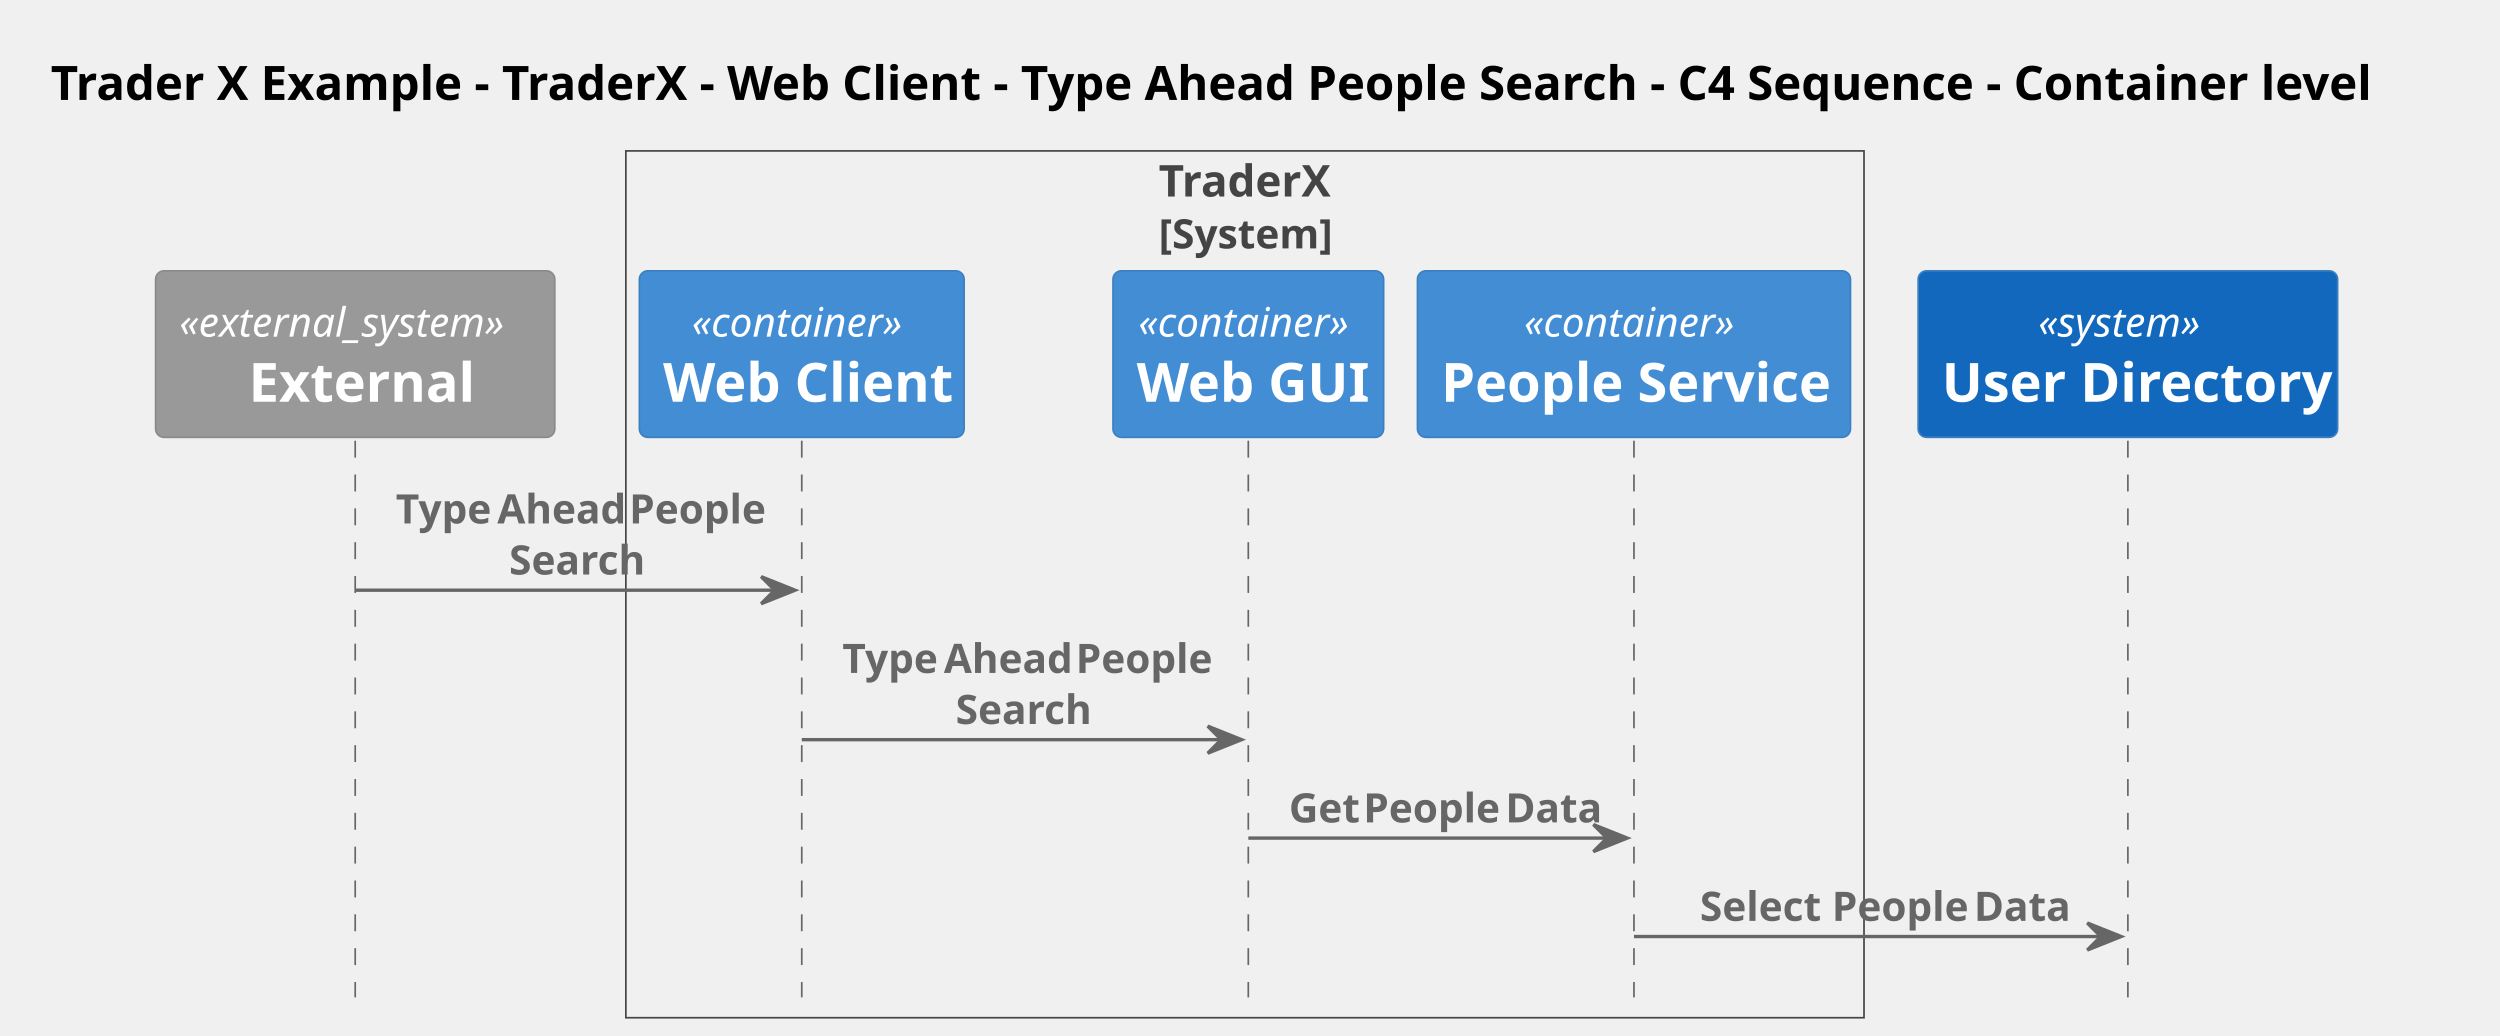
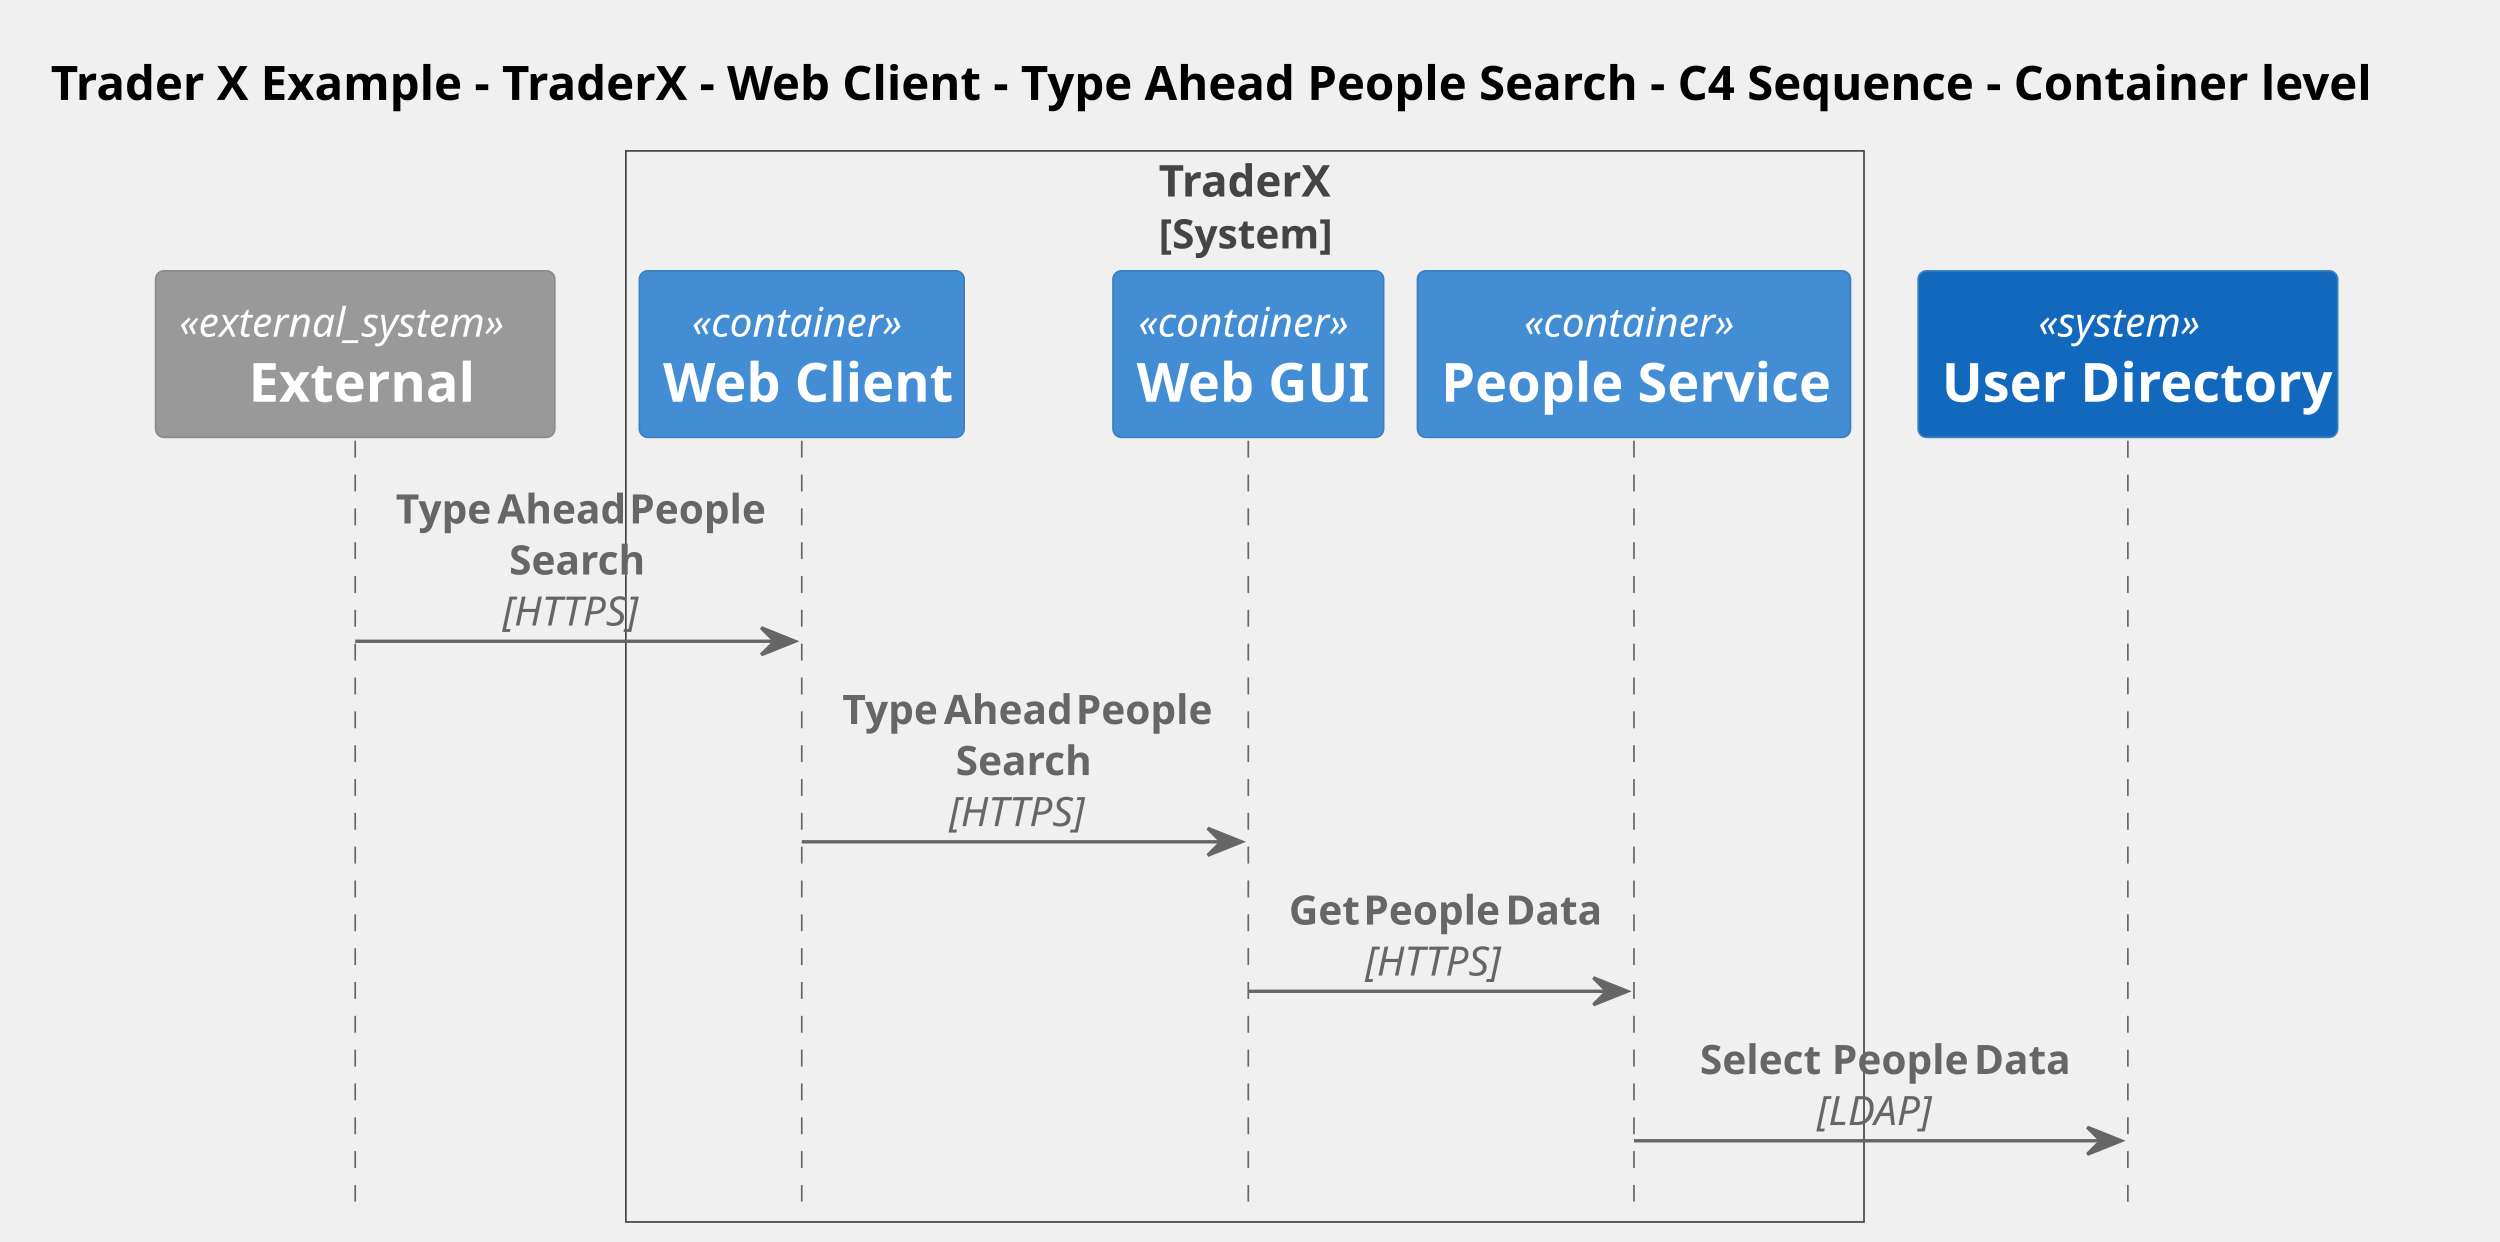
- <svg xmlns="http://www.w3.org/2000/svg" contentStyleType="text/css" height="306px" preserveAspectRatio="none" style="width:739px;height:306px;background:#FFFFFF;" version="1.1" viewBox="0 0 739 306" width="739px" zoomAndPan="magnify">
+ <svg xmlns="http://www.w3.org/2000/svg" contentStyleType="text/css" height="367px" preserveAspectRatio="none" style="width:739px;height:367px;background:#FFFFFF;" version="1.1" viewBox="0 0 739 367" width="739px" zoomAndPan="magnify">
  <defs />
  <g>
-     <rect fill="none" height="256.227" style="stroke:#444444;stroke-width:0.5;" width="366" x="185" y="44.609" />
+     <rect fill="none" height="316.602" style="stroke:#444444;stroke-width:0.5;" width="366" x="185" y="44.609" />
    <text fill="#444444" font-family="sans-serif" font-size="13" font-weight="bold" lengthAdjust="spacing" textLength="51" x="342.5" y="58.105">TraderX</text>
    <text fill="#444444" font-family="sans-serif" font-size="12" font-weight="bold" lengthAdjust="spacing" textLength="51" x="342.5" y="73.418">[System]</text>
    <text fill="#000000" font-family="sans-serif" font-size="14" font-weight="bold" lengthAdjust="spacing" textLength="706" x="15" y="29.533">Trader X Example - TraderX - Web Client - Type Ahead People Search - C4 Sequence - Container level</text>
-     <line style="stroke:#666666;stroke-width:0.5;stroke-dasharray:5.0,5.0;" x1="105" x2="105" y1="130.273" y2="294.836" />
-     <line style="stroke:#666666;stroke-width:0.5;stroke-dasharray:5.0,5.0;" x1="237" x2="237" y1="130.273" y2="294.836" />
-     <line style="stroke:#666666;stroke-width:0.5;stroke-dasharray:5.0,5.0;" x1="369" x2="369" y1="130.273" y2="294.836" />
-     <line style="stroke:#666666;stroke-width:0.5;stroke-dasharray:5.0,5.0;" x1="483" x2="483" y1="130.273" y2="294.836" />
-     <line style="stroke:#666666;stroke-width:0.5;stroke-dasharray:5.0,5.0;" x1="629" x2="629" y1="130.273" y2="294.836" />
+     <line style="stroke:#666666;stroke-width:0.5;stroke-dasharray:5.0,5.0;" x1="105" x2="105" y1="130.273" y2="355.211" />
+     <line style="stroke:#666666;stroke-width:0.5;stroke-dasharray:5.0,5.0;" x1="237" x2="237" y1="130.273" y2="355.211" />
+     <line style="stroke:#666666;stroke-width:0.5;stroke-dasharray:5.0,5.0;" x1="369" x2="369" y1="130.273" y2="355.211" />
+     <line style="stroke:#666666;stroke-width:0.5;stroke-dasharray:5.0,5.0;" x1="483" x2="483" y1="130.273" y2="355.211" />
+     <line style="stroke:#666666;stroke-width:0.5;stroke-dasharray:5.0,5.0;" x1="629" x2="629" y1="130.273" y2="355.211" />
    <rect fill="#999999" height="49.219" rx="2.5" ry="2.5" style="stroke:#8A8A8A;stroke-width:0.5;" width="118" x="46" y="80.055" />
    <text fill="#FFFFFF" font-family="sans-serif" font-size="12" font-style="italic" lengthAdjust="spacing" textLength="104" x="53" y="99.512">«external_system»</text>
    <text fill="#FFFFFF" font-family="sans-serif" font-size="16" font-weight="bold" lengthAdjust="spacing" textLength="63" x="73.5" y="118.758">External</text>
    <rect fill="#438DD5" height="49.219" rx="2.5" ry="2.5" style="stroke:#3C7FC0;stroke-width:0.5;" width="96" x="189" y="80.055" />
    <text fill="#FFFFFF" font-family="sans-serif" font-size="12" font-style="italic" lengthAdjust="spacing" textLength="65" x="204.5" y="99.512">«container»</text>
    <text fill="#FFFFFF" font-family="sans-serif" font-size="16" font-weight="bold" lengthAdjust="spacing" textLength="82" x="196" y="118.758">Web Client</text>
    <rect fill="#438DD5" height="49.219" rx="2.5" ry="2.5" style="stroke:#3C7FC0;stroke-width:0.5;" width="80" x="329" y="80.055" />
    <text fill="#FFFFFF" font-family="sans-serif" font-size="12" font-style="italic" lengthAdjust="spacing" textLength="65" x="336.5" y="99.512">«container»</text>
    <text fill="#FFFFFF" font-family="sans-serif" font-size="16" font-weight="bold" lengthAdjust="spacing" textLength="66" x="336" y="118.758">Web GUI</text>
    <rect fill="#438DD5" height="49.219" rx="2.5" ry="2.5" style="stroke:#3C7FC0;stroke-width:0.5;" width="128" x="419" y="80.055" />
    <text fill="#FFFFFF" font-family="sans-serif" font-size="12" font-style="italic" lengthAdjust="spacing" textLength="65" x="450.5" y="99.512">«container»</text>
    <text fill="#FFFFFF" font-family="sans-serif" font-size="16" font-weight="bold" lengthAdjust="spacing" textLength="114" x="426" y="118.758">People Service</text>
    <rect fill="#1168BD" height="49.219" rx="2.5" ry="2.5" style="stroke:#3C7FC0;stroke-width:0.5;" width="124" x="567" y="80.055" />
    <text fill="#FFFFFF" font-family="sans-serif" font-size="12" font-style="italic" lengthAdjust="spacing" textLength="53" x="602.5" y="99.512">«system»</text>
    <text fill="#FFFFFF" font-family="sans-serif" font-size="16" font-weight="bold" lengthAdjust="spacing" textLength="110" x="574" y="118.758">User Directory</text>
-     <polygon fill="#666666" points="225,170.461,235,174.461,225,178.461,229,174.461" style="stroke:#666666;stroke-width:1.0;" />
-     <line style="stroke:#666666;stroke-width:1.0;" x1="105" x2="231" y1="174.461" y2="174.461" />
+     <polygon fill="#666666" points="225,185.555,235,189.555,225,193.555,229,189.555" style="stroke:#666666;stroke-width:1.0;" />
+     <line style="stroke:#666666;stroke-width:1.0;" x1="105" x2="231" y1="189.555" y2="189.555" />
    <text fill="#666666" font-family="sans-serif" font-size="12" font-weight="bold" lengthAdjust="spacing" textLength="27" x="117" y="154.731">Type</text>
    <text fill="#666666" font-family="sans-serif" font-size="12" font-weight="bold" lengthAdjust="spacing" textLength="3" x="144" y="154.731"> </text>
    <text fill="#666666" font-family="sans-serif" font-size="12" font-weight="bold" lengthAdjust="spacing" textLength="36" x="147" y="154.731">Ahead</text>
    <text fill="#666666" font-family="sans-serif" font-size="12" font-weight="bold" lengthAdjust="spacing" textLength="3" x="183" y="154.731"> </text>
    <text fill="#666666" font-family="sans-serif" font-size="12" font-weight="bold" lengthAdjust="spacing" textLength="39" x="186" y="154.731">People</text>
    <text fill="#666666" font-family="sans-serif" font-size="12" font-weight="bold" lengthAdjust="spacing" textLength="41" x="150.5" y="169.824">Search</text>
-     <polygon fill="#666666" points="357,214.648,367,218.648,357,222.648,361,218.648" style="stroke:#666666;stroke-width:1.0;" />
-     <line style="stroke:#666666;stroke-width:1.0;" x1="237" x2="363" y1="218.648" y2="218.648" />
-     <text fill="#666666" font-family="sans-serif" font-size="12" font-weight="bold" lengthAdjust="spacing" textLength="27" x="249" y="198.918">Type</text>
-     <text fill="#666666" font-family="sans-serif" font-size="12" font-weight="bold" lengthAdjust="spacing" textLength="3" x="276" y="198.918"> </text>
-     <text fill="#666666" font-family="sans-serif" font-size="12" font-weight="bold" lengthAdjust="spacing" textLength="36" x="279" y="198.918">Ahead</text>
-     <text fill="#666666" font-family="sans-serif" font-size="12" font-weight="bold" lengthAdjust="spacing" textLength="3" x="315" y="198.918"> </text>
-     <text fill="#666666" font-family="sans-serif" font-size="12" font-weight="bold" lengthAdjust="spacing" textLength="39" x="318" y="198.918">People</text>
-     <text fill="#666666" font-family="sans-serif" font-size="12" font-weight="bold" lengthAdjust="spacing" textLength="41" x="282.5" y="214.012">Search</text>
-     <polygon fill="#666666" points="471,243.742,481,247.742,471,251.742,475,247.742" style="stroke:#666666;stroke-width:1.0;" />
-     <line style="stroke:#666666;stroke-width:1.0;" x1="369" x2="477" y1="247.742" y2="247.742" />
-     <text fill="#666666" font-family="sans-serif" font-size="12" font-weight="bold" lengthAdjust="spacing" textLength="19" x="381" y="243.106">Get</text>
-     <text fill="#666666" font-family="sans-serif" font-size="12" font-weight="bold" lengthAdjust="spacing" textLength="3" x="400" y="243.106"> </text>
-     <text fill="#666666" font-family="sans-serif" font-size="12" font-weight="bold" lengthAdjust="spacing" textLength="39" x="403" y="243.106">People</text>
-     <text fill="#666666" font-family="sans-serif" font-size="12" font-weight="bold" lengthAdjust="spacing" textLength="3" x="442" y="243.106"> </text>
-     <text fill="#666666" font-family="sans-serif" font-size="12" font-weight="bold" lengthAdjust="spacing" textLength="26" x="445" y="243.106">Data</text>
-     <polygon fill="#666666" points="617,272.836,627,276.836,617,280.836,621,276.836" style="stroke:#666666;stroke-width:1.0;" />
-     <line style="stroke:#666666;stroke-width:1.0;" x1="483" x2="623" y1="276.836" y2="276.836" />
-     <text fill="#666666" font-family="sans-serif" font-size="12" font-weight="bold" lengthAdjust="spacing" textLength="36" x="502.5" y="272.199">Select</text>
-     <text fill="#666666" font-family="sans-serif" font-size="12" font-weight="bold" lengthAdjust="spacing" textLength="3" x="538.5" y="272.199"> </text>
-     <text fill="#666666" font-family="sans-serif" font-size="12" font-weight="bold" lengthAdjust="spacing" textLength="39" x="541.5" y="272.199">People</text>
-     <text fill="#666666" font-family="sans-serif" font-size="12" font-weight="bold" lengthAdjust="spacing" textLength="3" x="580.5" y="272.199"> </text>
-     <text fill="#666666" font-family="sans-serif" font-size="12" font-weight="bold" lengthAdjust="spacing" textLength="26" x="583.5" y="272.199">Data</text>
+     <text fill="#666666" font-family="sans-serif" font-size="12" font-style="italic" lengthAdjust="spacing" textLength="45" x="148.5" y="184.918">[HTTPS]</text>
+     <polygon fill="#666666" points="357,244.836,367,248.836,357,252.836,361,248.836" style="stroke:#666666;stroke-width:1.0;" />
+     <line style="stroke:#666666;stroke-width:1.0;" x1="237" x2="363" y1="248.836" y2="248.836" />
+     <text fill="#666666" font-family="sans-serif" font-size="12" font-weight="bold" lengthAdjust="spacing" textLength="27" x="249" y="214.012">Type</text>
+     <text fill="#666666" font-family="sans-serif" font-size="12" font-weight="bold" lengthAdjust="spacing" textLength="3" x="276" y="214.012"> </text>
+     <text fill="#666666" font-family="sans-serif" font-size="12" font-weight="bold" lengthAdjust="spacing" textLength="36" x="279" y="214.012">Ahead</text>
+     <text fill="#666666" font-family="sans-serif" font-size="12" font-weight="bold" lengthAdjust="spacing" textLength="3" x="315" y="214.012"> </text>
+     <text fill="#666666" font-family="sans-serif" font-size="12" font-weight="bold" lengthAdjust="spacing" textLength="39" x="318" y="214.012">People</text>
+     <text fill="#666666" font-family="sans-serif" font-size="12" font-weight="bold" lengthAdjust="spacing" textLength="41" x="282.5" y="229.106">Search</text>
+     <text fill="#666666" font-family="sans-serif" font-size="12" font-style="italic" lengthAdjust="spacing" textLength="45" x="280.5" y="244.199">[HTTPS]</text>
+     <polygon fill="#666666" points="471,289.023,481,293.023,471,297.023,475,293.023" style="stroke:#666666;stroke-width:1.0;" />
+     <line style="stroke:#666666;stroke-width:1.0;" x1="369" x2="477" y1="293.023" y2="293.023" />
+     <text fill="#666666" font-family="sans-serif" font-size="12" font-weight="bold" lengthAdjust="spacing" textLength="19" x="381" y="273.293">Get</text>
+     <text fill="#666666" font-family="sans-serif" font-size="12" font-weight="bold" lengthAdjust="spacing" textLength="3" x="400" y="273.293"> </text>
+     <text fill="#666666" font-family="sans-serif" font-size="12" font-weight="bold" lengthAdjust="spacing" textLength="39" x="403" y="273.293">People</text>
+     <text fill="#666666" font-family="sans-serif" font-size="12" font-weight="bold" lengthAdjust="spacing" textLength="3" x="442" y="273.293"> </text>
+     <text fill="#666666" font-family="sans-serif" font-size="12" font-weight="bold" lengthAdjust="spacing" textLength="26" x="445" y="273.293">Data</text>
+     <text fill="#666666" font-family="sans-serif" font-size="12" font-style="italic" lengthAdjust="spacing" textLength="45" x="403.5" y="288.387">[HTTPS]</text>
+     <polygon fill="#666666" points="617,333.211,627,337.211,617,341.211,621,337.211" style="stroke:#666666;stroke-width:1.0;" />
+     <line style="stroke:#666666;stroke-width:1.0;" x1="483" x2="623" y1="337.211" y2="337.211" />
+     <text fill="#666666" font-family="sans-serif" font-size="12" font-weight="bold" lengthAdjust="spacing" textLength="36" x="502.5" y="317.481">Select</text>
+     <text fill="#666666" font-family="sans-serif" font-size="12" font-weight="bold" lengthAdjust="spacing" textLength="3" x="538.5" y="317.481"> </text>
+     <text fill="#666666" font-family="sans-serif" font-size="12" font-weight="bold" lengthAdjust="spacing" textLength="39" x="541.5" y="317.481">People</text>
+     <text fill="#666666" font-family="sans-serif" font-size="12" font-weight="bold" lengthAdjust="spacing" textLength="3" x="580.5" y="317.481"> </text>
+     <text fill="#666666" font-family="sans-serif" font-size="12" font-weight="bold" lengthAdjust="spacing" textLength="26" x="583.5" y="317.481">Data</text>
+     <text fill="#666666" font-family="sans-serif" font-size="12" font-style="italic" lengthAdjust="spacing" textLength="38" x="537" y="332.574">[LDAP]</text>
  </g>
</svg>
